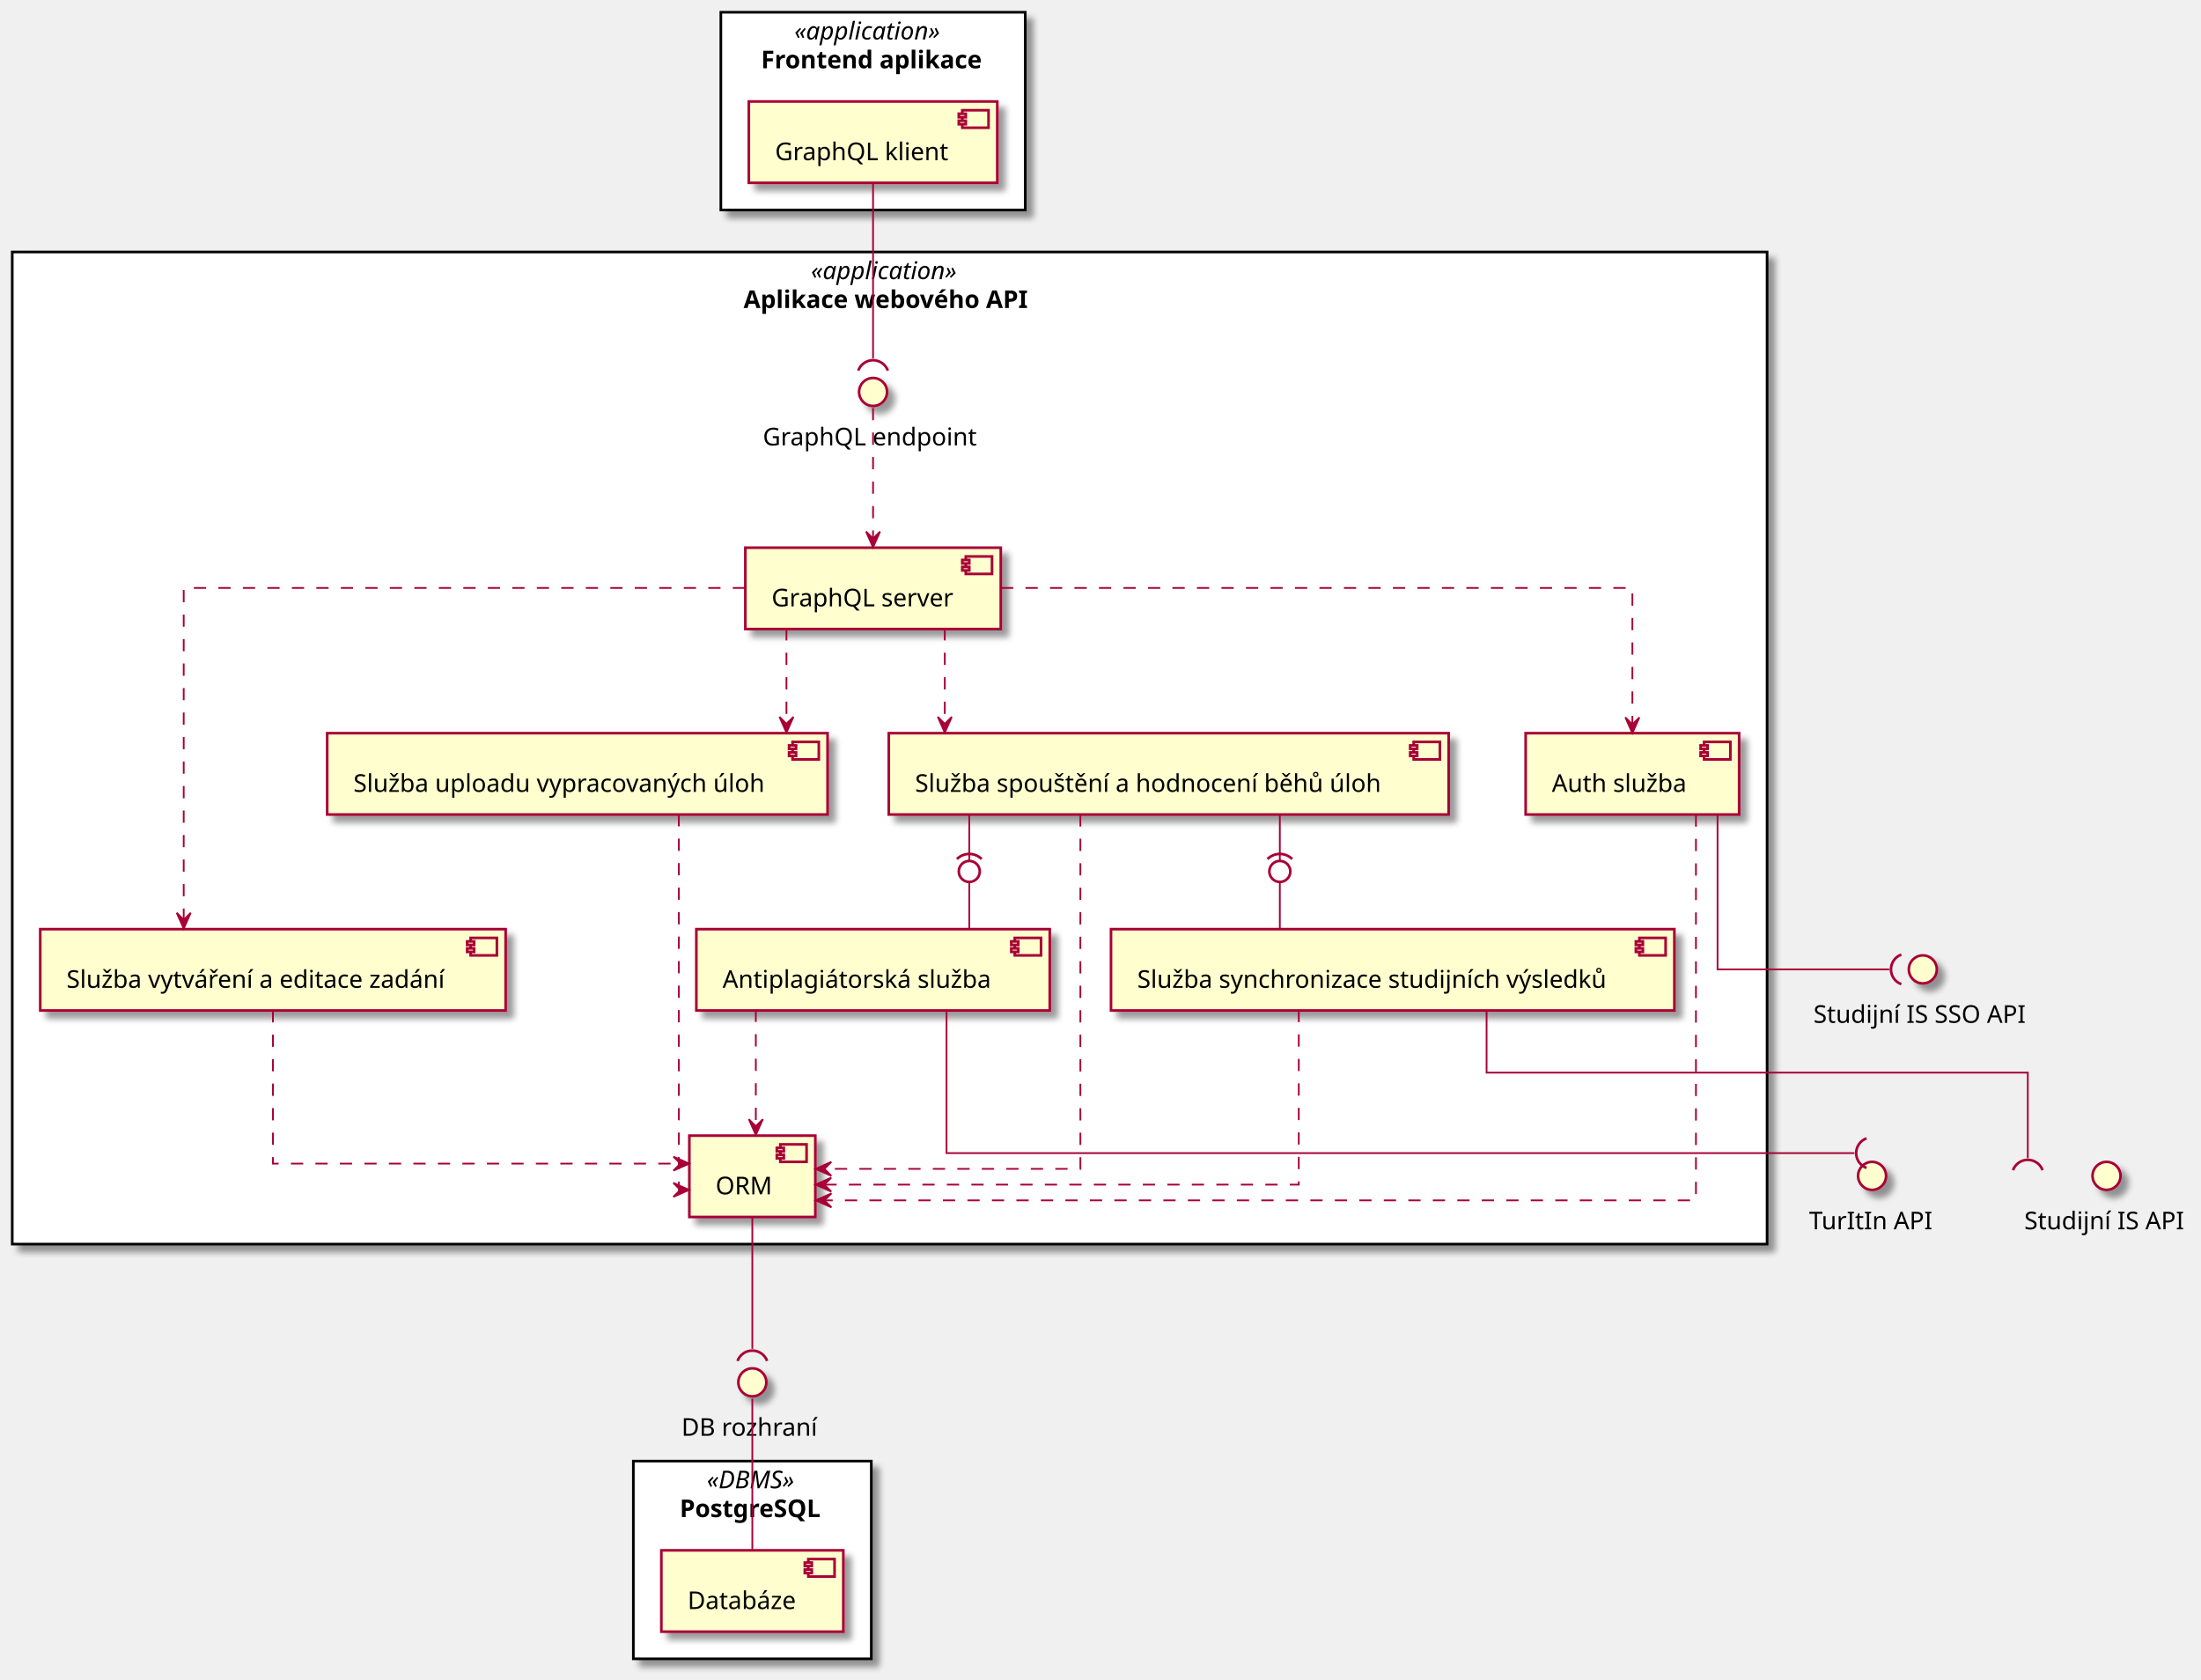
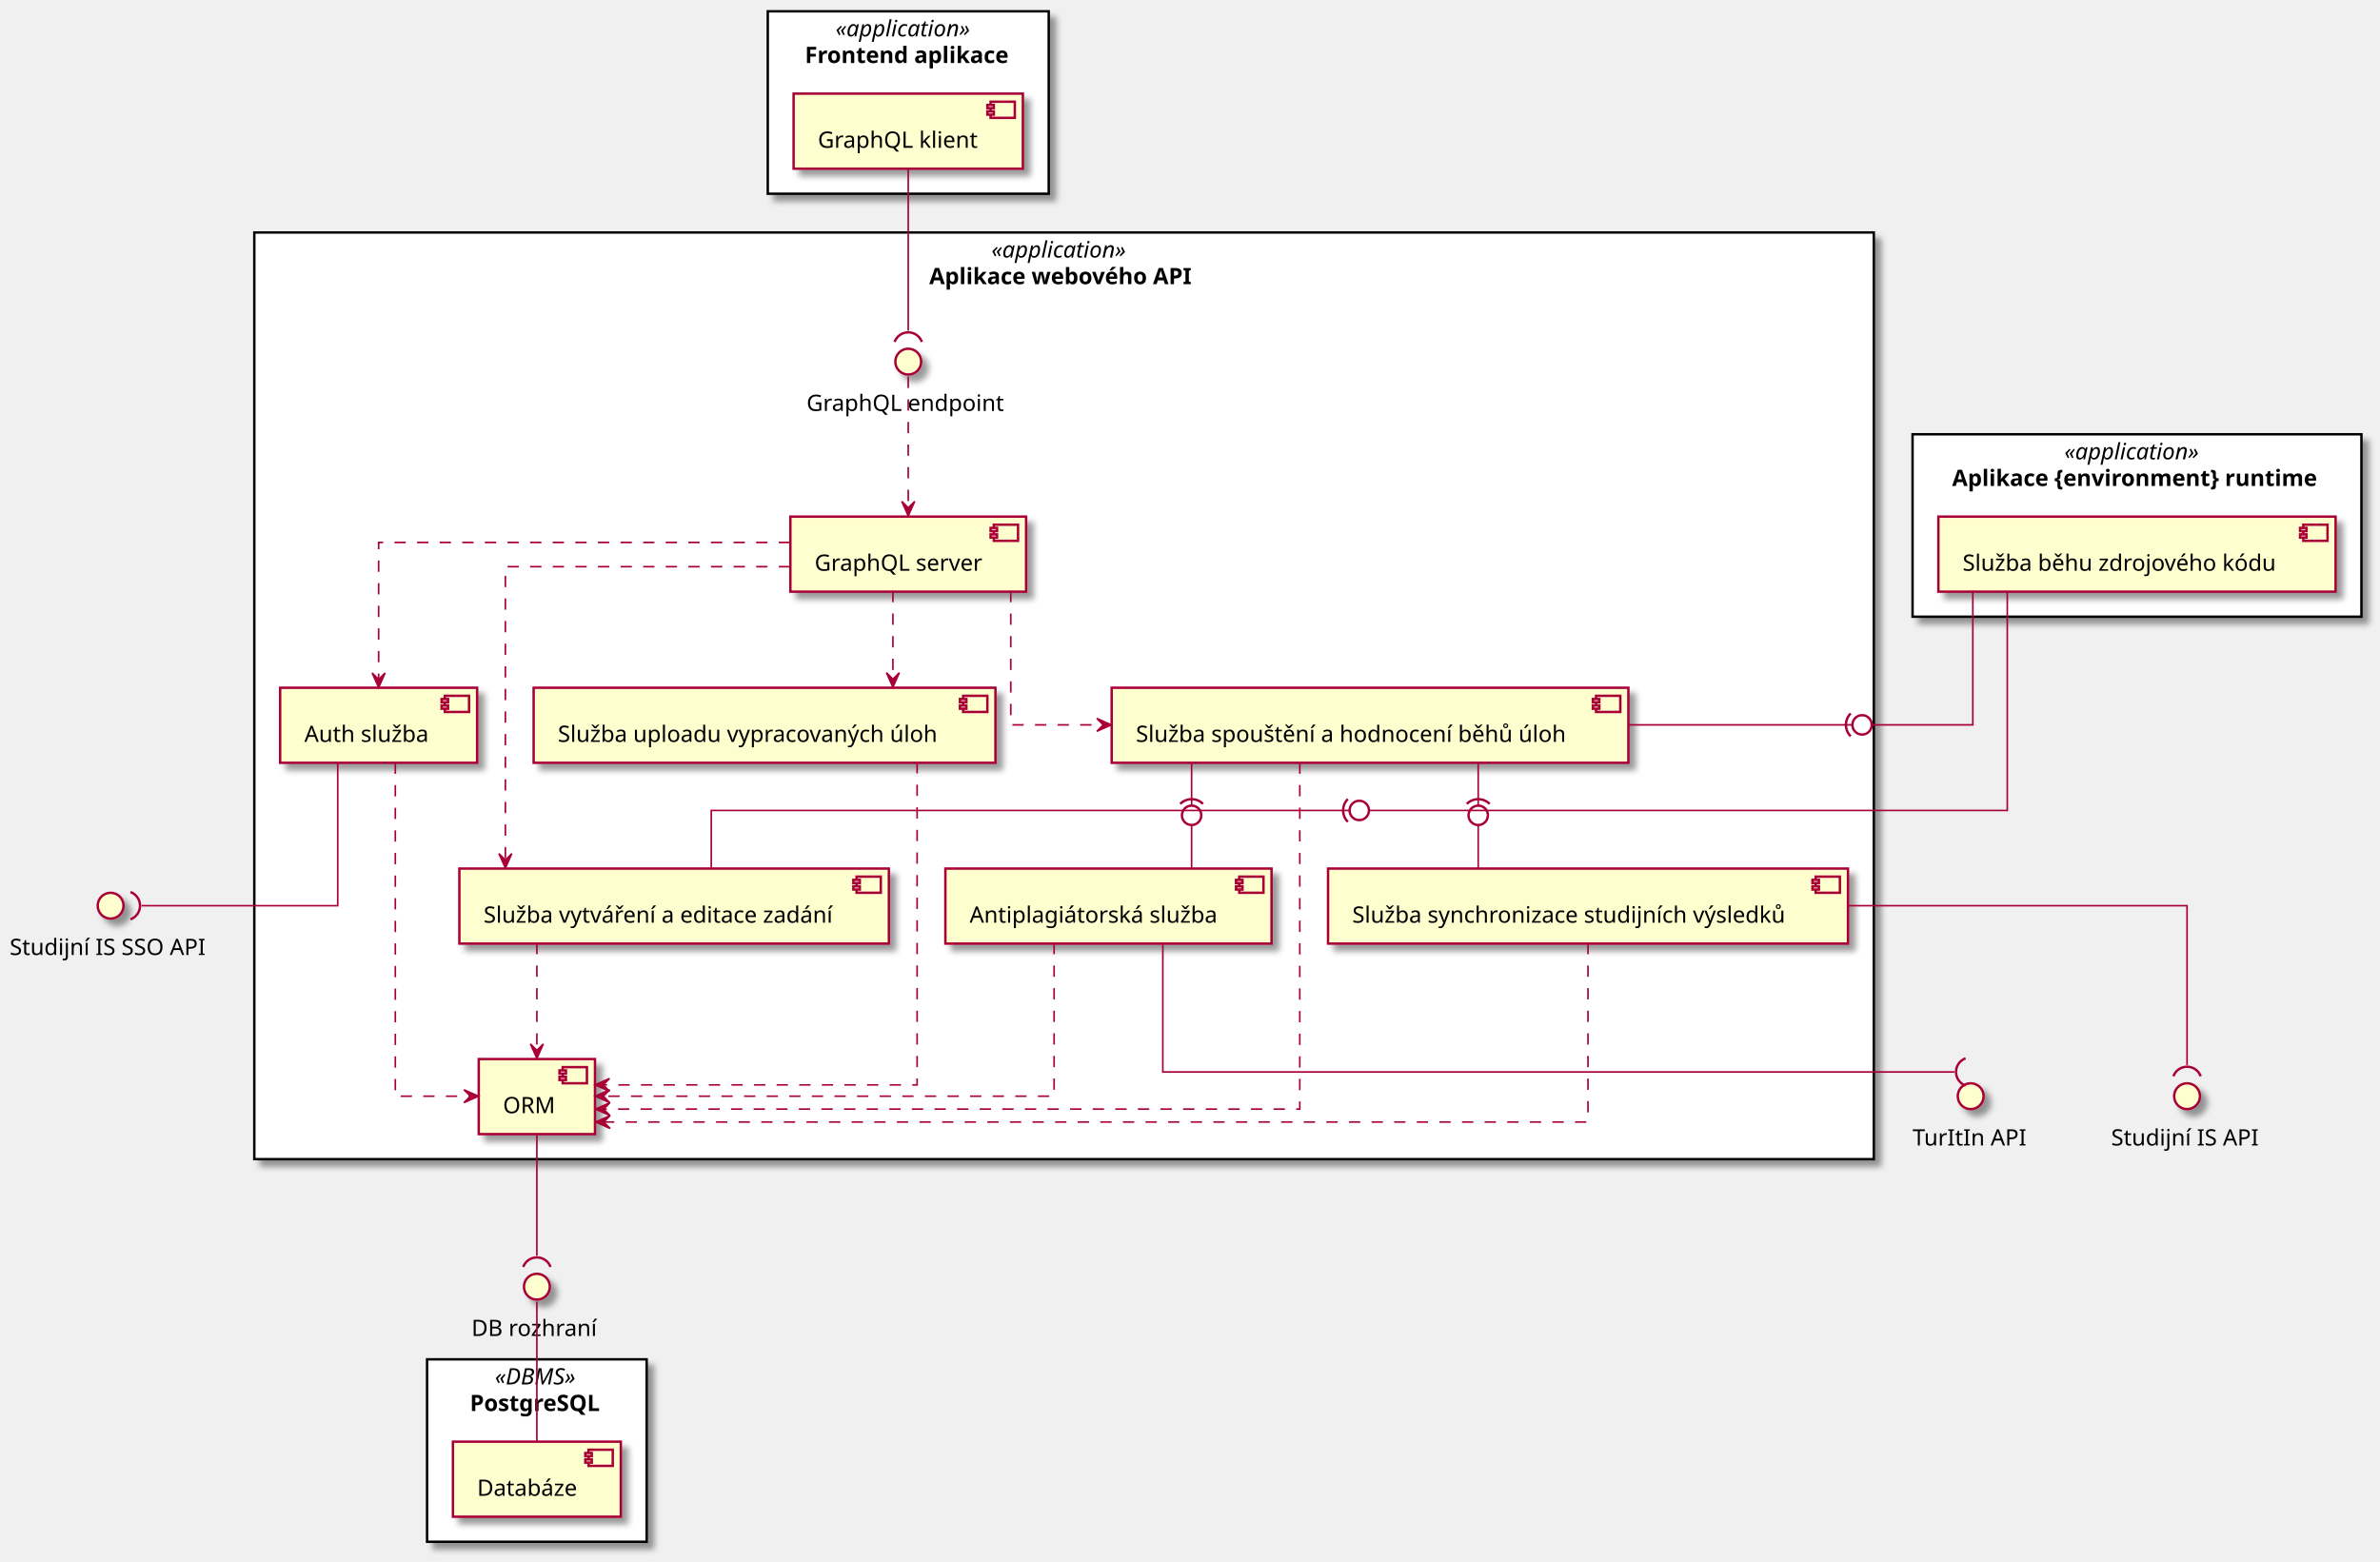
- <svg xmlns="http://www.w3.org/2000/svg" contentScriptType="application/ecmascript" contentStyleType="text/css" height="960px" preserveAspectRatio="none" style="width:1258px;height:960px;background:#FFFFFF;" version="1.1" viewBox="0 0 1258 960" width="1258px" zoomAndPan="magnify">
+ <svg xmlns="http://www.w3.org/2000/svg" contentScriptType="application/ecmascript" contentStyleType="text/css" height="967px" preserveAspectRatio="none" style="width:1474px;height:967px;background:#FFFFFF;" version="1.1" viewBox="0 0 1474 967" width="1474px" zoomAndPan="magnify">
  <defs>
-     <filter height="300%" id="faftsaqeftx69" width="300%" x="-1" y="-1">
+     <filter height="300%" id="f1bu9b9fvxr0c8" width="300%" x="-1" y="-1">
      <feGaussianBlur result="blurOut" stdDeviation="2.0" />
      <feColorMatrix in="blurOut" result="blurOut2" type="matrix" values="0 0 0 0 0 0 0 0 0 0 0 0 0 0 0 0 0 0 .4 0" />
      <feOffset dx="4.0" dy="4.0" in="blurOut2" result="blurOut3" />
      <feBlend in="SourceGraphic" in2="blurOut3" mode="normal" />
    </filter>
  </defs>
  <g>
-     <rect fill="#FFFFFF" filter="url(#faftsaqeftx69)" height="113" style="stroke:#000000;stroke-width:1.5;" width="174" x="412" y="7" />
-     <text fill="#000000" font-family="sans-serif" font-size="14" font-style="italic" lengthAdjust="spacing" textLength="90" x="454" y="22.535">«application»</text>
-     <text fill="#000000" font-family="sans-serif" font-size="14" font-weight="bold" lengthAdjust="spacing" textLength="128" x="435" y="39.023">Frontend aplikace</text>
-     <rect fill="#FFFFFF" filter="url(#faftsaqeftx69)" height="567" style="stroke:#000000;stroke-width:1.5;" width="1003" x="7" y="144" />
-     <text fill="#000000" font-family="sans-serif" font-size="14" font-style="italic" lengthAdjust="spacing" textLength="90" x="463.5" y="159.535">«application»</text>
-     <text fill="#000000" font-family="sans-serif" font-size="14" font-weight="bold" lengthAdjust="spacing" textLength="167" x="425" y="176.023">Aplikace webového API</text>
-     <rect fill="#FFFFFF" filter="url(#faftsaqeftx69)" height="113" style="stroke:#000000;stroke-width:1.5;" width="136" x="362" y="835" />
-     <text fill="#000000" font-family="sans-serif" font-size="14" font-style="italic" lengthAdjust="spacing" textLength="52" x="404" y="850.535">«DBMS»</text>
-     <text fill="#000000" font-family="sans-serif" font-size="14" font-weight="bold" lengthAdjust="spacing" textLength="83" x="388.5" y="867.023">PostgreSQL</text>
-     <rect fill="#FEFECE" filter="url(#faftsaqeftx69)" height="46.488" style="stroke:#A80036;stroke-width:1.5;" width="142" x="428" y="58" />
-     <rect fill="#FEFECE" height="10" style="stroke:#A80036;stroke-width:1.5;" width="15" x="550" y="63" />
-     <rect fill="#FEFECE" height="2" style="stroke:#A80036;stroke-width:1.5;" width="4" x="548" y="65" />
-     <rect fill="#FEFECE" height="2" style="stroke:#A80036;stroke-width:1.5;" width="4" x="548" y="69" />
-     <text fill="#000000" font-family="sans-serif" font-size="14" lengthAdjust="spacing" textLength="102" x="443" y="91.535">GraphQL klient</text>
-     <rect fill="#FEFECE" filter="url(#faftsaqeftx69)" height="46.488" style="stroke:#A80036;stroke-width:1.5;" width="146" x="426" y="313" />
-     <rect fill="#FEFECE" height="10" style="stroke:#A80036;stroke-width:1.5;" width="15" x="552" y="318" />
-     <rect fill="#FEFECE" height="2" style="stroke:#A80036;stroke-width:1.5;" width="4" x="550" y="320" />
-     <rect fill="#FEFECE" height="2" style="stroke:#A80036;stroke-width:1.5;" width="4" x="550" y="324" />
-     <text fill="#000000" font-family="sans-serif" font-size="14" lengthAdjust="spacing" textLength="106" x="441" y="346.535">GraphQL server</text>
-     <rect fill="#FEFECE" filter="url(#faftsaqeftx69)" height="46.488" style="stroke:#A80036;stroke-width:1.5;" width="202" x="398" y="531" />
-     <rect fill="#FEFECE" height="10" style="stroke:#A80036;stroke-width:1.5;" width="15" x="580" y="536" />
-     <rect fill="#FEFECE" height="2" style="stroke:#A80036;stroke-width:1.5;" width="4" x="578" y="538" />
-     <rect fill="#FEFECE" height="2" style="stroke:#A80036;stroke-width:1.5;" width="4" x="578" y="542" />
-     <text fill="#000000" font-family="sans-serif" font-size="14" lengthAdjust="spacing" textLength="162" x="413" y="564.535">Antiplagiátorská služba</text>
-     <rect fill="#FEFECE" filter="url(#faftsaqeftx69)" height="46.488" style="stroke:#A80036;stroke-width:1.5;" width="122" x="872" y="419" />
-     <rect fill="#FEFECE" height="10" style="stroke:#A80036;stroke-width:1.5;" width="15" x="974" y="424" />
-     <rect fill="#FEFECE" height="2" style="stroke:#A80036;stroke-width:1.5;" width="4" x="972" y="426" />
-     <rect fill="#FEFECE" height="2" style="stroke:#A80036;stroke-width:1.5;" width="4" x="972" y="430" />
-     <text fill="#000000" font-family="sans-serif" font-size="14" lengthAdjust="spacing" textLength="82" x="887" y="452.535">Auth služba</text>
-     <rect fill="#FEFECE" filter="url(#faftsaqeftx69)" height="46.488" style="stroke:#A80036;stroke-width:1.5;" width="322" x="635" y="531" />
-     <rect fill="#FEFECE" height="10" style="stroke:#A80036;stroke-width:1.5;" width="15" x="937" y="536" />
-     <rect fill="#FEFECE" height="2" style="stroke:#A80036;stroke-width:1.5;" width="4" x="935" y="538" />
-     <rect fill="#FEFECE" height="2" style="stroke:#A80036;stroke-width:1.5;" width="4" x="935" y="542" />
-     <text fill="#000000" font-family="sans-serif" font-size="14" lengthAdjust="spacing" textLength="282" x="650" y="564.535">Služba synchronizace studijních výsledků</text>
-     <rect fill="#FEFECE" filter="url(#faftsaqeftx69)" height="46.488" style="stroke:#A80036;stroke-width:1.5;" width="320" x="508" y="419" />
-     <rect fill="#FEFECE" height="10" style="stroke:#A80036;stroke-width:1.5;" width="15" x="808" y="424" />
-     <rect fill="#FEFECE" height="2" style="stroke:#A80036;stroke-width:1.5;" width="4" x="806" y="426" />
-     <rect fill="#FEFECE" height="2" style="stroke:#A80036;stroke-width:1.5;" width="4" x="806" y="430" />
-     <text fill="#000000" font-family="sans-serif" font-size="14" lengthAdjust="spacing" textLength="280" x="523" y="452.535">Služba spouštění a hodnocení běhů úloh</text>
-     <rect fill="#FEFECE" filter="url(#faftsaqeftx69)" height="46.488" style="stroke:#A80036;stroke-width:1.5;" width="266" x="23" y="531" />
-     <rect fill="#FEFECE" height="10" style="stroke:#A80036;stroke-width:1.5;" width="15" x="269" y="536" />
-     <rect fill="#FEFECE" height="2" style="stroke:#A80036;stroke-width:1.5;" width="4" x="267" y="538" />
-     <rect fill="#FEFECE" height="2" style="stroke:#A80036;stroke-width:1.5;" width="4" x="267" y="542" />
-     <text fill="#000000" font-family="sans-serif" font-size="14" lengthAdjust="spacing" textLength="226" x="38" y="564.535">Služba vytváření a editace zadání</text>
-     <rect fill="#FEFECE" filter="url(#faftsaqeftx69)" height="46.488" style="stroke:#A80036;stroke-width:1.5;" width="286" x="187" y="419" />
-     <rect fill="#FEFECE" height="10" style="stroke:#A80036;stroke-width:1.5;" width="15" x="453" y="424" />
-     <rect fill="#FEFECE" height="2" style="stroke:#A80036;stroke-width:1.5;" width="4" x="451" y="426" />
-     <rect fill="#FEFECE" height="2" style="stroke:#A80036;stroke-width:1.5;" width="4" x="451" y="430" />
-     <text fill="#000000" font-family="sans-serif" font-size="14" lengthAdjust="spacing" textLength="246" x="202" y="452.535">Služba uploadu vypracovaných úloh</text>
-     <rect fill="#FEFECE" filter="url(#faftsaqeftx69)" height="46.488" style="stroke:#A80036;stroke-width:1.5;" width="72" x="394" y="649" />
-     <rect fill="#FEFECE" height="10" style="stroke:#A80036;stroke-width:1.5;" width="15" x="446" y="654" />
-     <rect fill="#FEFECE" height="2" style="stroke:#A80036;stroke-width:1.5;" width="4" x="444" y="656" />
-     <rect fill="#FEFECE" height="2" style="stroke:#A80036;stroke-width:1.5;" width="4" x="444" y="660" />
-     <text fill="#000000" font-family="sans-serif" font-size="14" lengthAdjust="spacing" textLength="32" x="409" y="682.535">ORM</text>
-     <ellipse cx="499" cy="224" fill="#FEFECE" filter="url(#faftsaqeftx69)" rx="8" ry="8" style="stroke:#A80036;stroke-width:1.5;" />
-     <text fill="#000000" font-family="sans-serif" font-size="14" lengthAdjust="spacing" textLength="126" x="436" y="254.535">GraphQL endpoint</text>
-     <rect fill="#FEFECE" filter="url(#faftsaqeftx69)" height="46.488" style="stroke:#A80036;stroke-width:1.5;" width="104" x="378" y="886" />
-     <rect fill="#FEFECE" height="10" style="stroke:#A80036;stroke-width:1.5;" width="15" x="462" y="891" />
-     <rect fill="#FEFECE" height="2" style="stroke:#A80036;stroke-width:1.5;" width="4" x="460" y="893" />
-     <rect fill="#FEFECE" height="2" style="stroke:#A80036;stroke-width:1.5;" width="4" x="460" y="897" />
-     <text fill="#000000" font-family="sans-serif" font-size="14" lengthAdjust="spacing" textLength="64" x="393" y="919.535">Databáze</text>
-     <ellipse cx="1070" cy="672" fill="#FEFECE" filter="url(#faftsaqeftx69)" rx="8" ry="8" style="stroke:#A80036;stroke-width:1.5;" />
-     <text fill="#000000" font-family="sans-serif" font-size="14" lengthAdjust="spacing" textLength="72" x="1034" y="702.535">TurItIn API</text>
-     <ellipse cx="1099" cy="554" fill="#FEFECE" filter="url(#faftsaqeftx69)" rx="8" ry="8" style="stroke:#A80036;stroke-width:1.5;" />
-     <text fill="#000000" font-family="sans-serif" font-size="14" lengthAdjust="spacing" textLength="125" x="1036.5" y="584.535">Studijní IS SSO API</text>
-     <ellipse cx="1204" cy="672" fill="#FEFECE" filter="url(#faftsaqeftx69)" rx="8" ry="8" style="stroke:#A80036;stroke-width:1.5;" />
-     <text fill="#000000" font-family="sans-serif" font-size="14" lengthAdjust="spacing" textLength="94" x="1157" y="702.535">Studijní IS API</text>
-     <ellipse cx="430" cy="790" fill="#FEFECE" filter="url(#faftsaqeftx69)" rx="8" ry="8" style="stroke:#A80036;stroke-width:1.5;" />
-     <text fill="#000000" font-family="sans-serif" font-size="14" lengthAdjust="spacing" textLength="81" x="389.5" y="820.535">DB rozhraní</text>
-     <path d="M499,104.29 C499,104.29 499,204.86 499,204.86 " fill="none" id="graphqlClient-to-graphqlInterface" style="stroke:#A80036;stroke-width:1.0;" />
-     <path d="M507.457,211.782 A9,9 0 0 0 490.543 211.782" style="stroke:#A80036;stroke-width:1.5;fill:none;" />
-     <path d="M499,233.17 C499,233.17 499,307.79 499,307.79 " fill="none" id="graphqlInterface-to-graphqlServer" style="stroke:#A80036;stroke-width:1.0;stroke-dasharray:7.0,7.0;" />
-     <polygon fill="#A80036" points="499,312.79,503,303.79,499,307.79,495,303.79,499,312.79" style="stroke:#A80036;stroke-width:1.0;" />
-     <path d="M425.81,336 C311.87,336 105,336 105,336 C105,336 105,525.67 105,525.67 " fill="none" id="graphqlServer-to-assessmentCreationService" style="stroke:#A80036;stroke-width:1.0;stroke-dasharray:7.0,7.0;" />
-     <polygon fill="#A80036" points="105,530.67,109,521.67,105,525.67,101,521.67,105,530.67" style="stroke:#A80036;stroke-width:1.0;" />
-     <path d="M540,359 C540,359 540,413.68 540,413.68 " fill="none" id="graphqlServer-to-assesmentRuntimeAndEvaluationService" style="stroke:#A80036;stroke-width:1.0;stroke-dasharray:7.0,7.0;" />
-     <polygon fill="#A80036" points="540,418.68,544,409.68,540,413.68,536,409.68,540,418.68" style="stroke:#A80036;stroke-width:1.0;" />
-     <path d="M572.13,336 C695.82,336 933,336 933,336 C933,336 933,414 933,414 " fill="none" id="graphqlServer-to-authService" style="stroke:#A80036;stroke-width:1.0;stroke-dasharray:7.0,7.0;" />
-     <polygon fill="#A80036" points="933,419,937,410,933,414,929,410,933,419" style="stroke:#A80036;stroke-width:1.0;" />
-     <path d="M449.5,359 C449.5,359 449.5,413.68 449.5,413.68 " fill="none" id="graphqlServer-to-uploadService" style="stroke:#A80036;stroke-width:1.0;stroke-dasharray:7.0,7.0;" />
-     <polygon fill="#A80036" points="449.5,418.68,453.5,409.68,449.5,413.68,445.5,409.68,449.5,418.68" style="stroke:#A80036;stroke-width:1.0;" />
-     <path d="M731.5,465.21 C731.5,484.43 731.5,511.61 731.5,530.82 " fill="none" id="assesmentRuntimeAndEvaluationService-gradingSyncService" style="stroke:#A80036;stroke-width:1.0;" />
-     <path d="M738.571,490.948 A10,10 0 0 0 724.429 490.948" style="stroke:#A80036;stroke-width:1.5;fill:none;" />
-     <ellipse cx="731.5" cy="498.019" fill="#FFFFFF" rx="6" ry="6" style="stroke:#A80036;stroke-width:1.5;" />
-     <path d="M554,465.21 C554,484.43 554,511.61 554,530.82 " fill="none" id="assesmentRuntimeAndEvaluationService-antiplagiarismService" style="stroke:#A80036;stroke-width:1.0;" />
-     <path d="M561.071,490.948 A10,10 0 0 0 546.929 490.948" style="stroke:#A80036;stroke-width:1.5;fill:none;" />
-     <ellipse cx="554" cy="498.019" fill="#FFFFFF" rx="6" ry="6" style="stroke:#A80036;stroke-width:1.5;" />
-     <path d="M541,577.04 C541,607.95 541,659 541,659 C541,659 1059.9,659 1059.9,659 " fill="none" id="antiplagiarismService-to-turnitinAPI" style="stroke:#A80036;stroke-width:1.0;" />
-     <path d="M1066.822,650.543 A9,9 0 0 0 1066.822 667.457" style="stroke:#A80036;stroke-width:1.5;fill:none;" />
-     <path d="M981.67,465.21 C981.67,498.01 981.67,554 981.67,554 C981.67,554 1079.79,554 1079.79,554 " fill="none" id="authService-to-studyISSSO" style="stroke:#A80036;stroke-width:1.0;" />
-     <path d="M1086.712,545.543 A9,9 0 0 0 1086.712 562.457" style="stroke:#A80036;stroke-width:1.5;fill:none;" />
-     <path d="M849.67,577.32 C849.67,593.81 849.67,613 849.67,613 C849.67,613 1159,613 1159,613 C1159,613 1159,661.83 1159,661.83 " fill="none" id="gradingSyncService-to-studyISAPI" style="stroke:#A80036;stroke-width:1.0;" />
-     <path d="M1167.457,668.752 A9,9 0 0 0 1150.543 668.752" style="stroke:#A80036;stroke-width:1.5;fill:none;" />
-     <path d="M156,577.27 C156,609.82 156,665 156,665 C156,665 388.9,665 388.9,665 " fill="none" id="assessmentCreationService-to-ORM" style="stroke:#A80036;stroke-width:1.0;stroke-dasharray:7.0,7.0;" />
-     <polygon fill="#A80036" points="393.9,665,384.9,661,388.9,665,384.9,669,393.9,665" style="stroke:#A80036;stroke-width:1.0;" />
-     <path d="M617.5,465.33 C617.5,523.08 617.5,668 617.5,668 C617.5,668 471.15,668 471.15,668 " fill="none" id="assesmentRuntimeAndEvaluationService-to-ORM" style="stroke:#A80036;stroke-width:1.0;stroke-dasharray:7.0,7.0;" />
-     <polygon fill="#A80036" points="466.15,668,475.15,672,471.15,668,475.15,664,466.15,668" style="stroke:#A80036;stroke-width:1.0;" />
-     <path d="M388,465.25 C388,525.14 388,680 388,680 C388,680 388.84,680 388.84,680 " fill="none" id="uploadService-to-ORM" style="stroke:#A80036;stroke-width:1.0;stroke-dasharray:7.0,7.0;" />
-     <polygon fill="#A80036" points="393.84,680,384.84,676,388.84,680,384.84,684,393.84,680" style="stroke:#A80036;stroke-width:1.0;" />
-     <path d="M742.33,577.14 C742.33,612.77 742.33,677 742.33,677 C742.33,677 471.13,677 471.13,677 " fill="none" id="gradingSyncService-to-ORM" style="stroke:#A80036;stroke-width:1.0;stroke-dasharray:7.0,7.0;" />
-     <polygon fill="#A80036" points="466.13,677,475.13,681,471.13,677,475.13,673,466.13,677" style="stroke:#A80036;stroke-width:1.0;" />
-     <path d="M432,577.03 C432,577.03 432,643.62 432,643.62 " fill="none" id="antiplagiarismService-to-ORM" style="stroke:#A80036;stroke-width:1.0;stroke-dasharray:7.0,7.0;" />
-     <polygon fill="#A80036" points="432,648.62,436,639.62,432,643.62,428,639.62,432,648.62" style="stroke:#A80036;stroke-width:1.0;" />
-     <path d="M969.33,465.4 C969.33,526.47 969.33,686 969.33,686 C969.33,686 471.22,686 471.22,686 " fill="none" id="authService-to-ORM" style="stroke:#A80036;stroke-width:1.0;stroke-dasharray:7.0,7.0;" />
-     <polygon fill="#A80036" points="466.22,686,475.22,690,471.22,686,475.22,682,466.22,686" style="stroke:#A80036;stroke-width:1.0;" />
-     <path d="M430,695.03 C430,695.03 430,770.85 430,770.85 " fill="none" id="ORM-to-dbInterface" style="stroke:#A80036;stroke-width:1.0;" />
-     <path d="M438.457,777.772 A9,9 0 0 0 421.543 777.772" style="stroke:#A80036;stroke-width:1.5;fill:none;" />
-     <path d="M430,799.34 C430,817.75 430,859.22 430,885.56 " fill="none" id="dbInterface-DB" style="stroke:#A80036;stroke-width:1.0;" />
+     <rect fill="#FFFFFF" filter="url(#f1bu9b9fvxr0c8)" height="113" style="stroke:#000000;stroke-width:1.5;" width="174" x="475.5" y="7" />
+     <text fill="#000000" font-family="sans-serif" font-size="14" font-style="italic" lengthAdjust="spacing" textLength="90" x="517.5" y="22.535">«application»</text>
+     <text fill="#000000" font-family="sans-serif" font-size="14" font-weight="bold" lengthAdjust="spacing" textLength="128" x="498.5" y="39.023">Frontend aplikace</text>
+     <rect fill="#FFFFFF" filter="url(#f1bu9b9fvxr0c8)" height="574" style="stroke:#000000;stroke-width:1.5;" width="1003" x="157.5" y="144" />
+     <text fill="#000000" font-family="sans-serif" font-size="14" font-style="italic" lengthAdjust="spacing" textLength="90" x="614" y="159.535">«application»</text>
+     <text fill="#000000" font-family="sans-serif" font-size="14" font-weight="bold" lengthAdjust="spacing" textLength="167" x="575.5" y="176.023">Aplikace webového API</text>
+     <rect fill="#FFFFFF" filter="url(#f1bu9b9fvxr0c8)" height="113" style="stroke:#000000;stroke-width:1.5;" width="278" x="1184.5" y="269" />
+     <text fill="#000000" font-family="sans-serif" font-size="14" font-style="italic" lengthAdjust="spacing" textLength="90" x="1278.5" y="284.535">«application»</text>
+     <text fill="#000000" font-family="sans-serif" font-size="14" font-weight="bold" lengthAdjust="spacing" textLength="229" x="1209" y="301.023">Aplikace {environment} runtime</text>
+     <rect fill="#FFFFFF" filter="url(#f1bu9b9fvxr0c8)" height="113" style="stroke:#000000;stroke-width:1.5;" width="136" x="264.5" y="842" />
+     <text fill="#000000" font-family="sans-serif" font-size="14" font-style="italic" lengthAdjust="spacing" textLength="52" x="306.5" y="857.535">«DBMS»</text>
+     <text fill="#000000" font-family="sans-serif" font-size="14" font-weight="bold" lengthAdjust="spacing" textLength="83" x="291" y="874.023">PostgreSQL</text>
+     <rect fill="#FEFECE" filter="url(#f1bu9b9fvxr0c8)" height="46.488" style="stroke:#A80036;stroke-width:1.5;" width="142" x="491.5" y="58" />
+     <rect fill="#FEFECE" height="10" style="stroke:#A80036;stroke-width:1.5;" width="15" x="613.5" y="63" />
+     <rect fill="#FEFECE" height="2" style="stroke:#A80036;stroke-width:1.5;" width="4" x="611.5" y="65" />
+     <rect fill="#FEFECE" height="2" style="stroke:#A80036;stroke-width:1.5;" width="4" x="611.5" y="69" />
+     <text fill="#000000" font-family="sans-serif" font-size="14" lengthAdjust="spacing" textLength="102" x="506.5" y="91.535">GraphQL klient</text>
+     <rect fill="#FEFECE" filter="url(#f1bu9b9fvxr0c8)" height="46.488" style="stroke:#A80036;stroke-width:1.5;" width="146" x="489.5" y="320" />
+     <rect fill="#FEFECE" height="10" style="stroke:#A80036;stroke-width:1.5;" width="15" x="615.5" y="325" />
+     <rect fill="#FEFECE" height="2" style="stroke:#A80036;stroke-width:1.5;" width="4" x="613.5" y="327" />
+     <rect fill="#FEFECE" height="2" style="stroke:#A80036;stroke-width:1.5;" width="4" x="613.5" y="331" />
+     <text fill="#000000" font-family="sans-serif" font-size="14" lengthAdjust="spacing" textLength="106" x="504.5" y="353.535">GraphQL server</text>
+     <rect fill="#FEFECE" filter="url(#f1bu9b9fvxr0c8)" height="46.488" style="stroke:#A80036;stroke-width:1.5;" width="202" x="585.5" y="538" />
+     <rect fill="#FEFECE" height="10" style="stroke:#A80036;stroke-width:1.5;" width="15" x="767.5" y="543" />
+     <rect fill="#FEFECE" height="2" style="stroke:#A80036;stroke-width:1.5;" width="4" x="765.5" y="545" />
+     <rect fill="#FEFECE" height="2" style="stroke:#A80036;stroke-width:1.5;" width="4" x="765.5" y="549" />
+     <text fill="#000000" font-family="sans-serif" font-size="14" lengthAdjust="spacing" textLength="162" x="600.5" y="571.535">Antiplagiátorská služba</text>
+     <rect fill="#FEFECE" filter="url(#f1bu9b9fvxr0c8)" height="46.488" style="stroke:#A80036;stroke-width:1.5;" width="122" x="173.5" y="426" />
+     <rect fill="#FEFECE" height="10" style="stroke:#A80036;stroke-width:1.5;" width="15" x="275.5" y="431" />
+     <rect fill="#FEFECE" height="2" style="stroke:#A80036;stroke-width:1.5;" width="4" x="273.5" y="433" />
+     <rect fill="#FEFECE" height="2" style="stroke:#A80036;stroke-width:1.5;" width="4" x="273.5" y="437" />
+     <text fill="#000000" font-family="sans-serif" font-size="14" lengthAdjust="spacing" textLength="82" x="188.5" y="459.535">Auth služba</text>
+     <rect fill="#FEFECE" filter="url(#f1bu9b9fvxr0c8)" height="46.488" style="stroke:#A80036;stroke-width:1.5;" width="322" x="822.5" y="538" />
+     <rect fill="#FEFECE" height="10" style="stroke:#A80036;stroke-width:1.5;" width="15" x="1124.5" y="543" />
+     <rect fill="#FEFECE" height="2" style="stroke:#A80036;stroke-width:1.5;" width="4" x="1122.5" y="545" />
+     <rect fill="#FEFECE" height="2" style="stroke:#A80036;stroke-width:1.5;" width="4" x="1122.5" y="549" />
+     <text fill="#000000" font-family="sans-serif" font-size="14" lengthAdjust="spacing" textLength="282" x="837.5" y="571.535">Služba synchronizace studijních výsledků</text>
+     <rect fill="#FEFECE" filter="url(#f1bu9b9fvxr0c8)" height="46.488" style="stroke:#A80036;stroke-width:1.5;" width="320" x="688.5" y="426" />
+     <rect fill="#FEFECE" height="10" style="stroke:#A80036;stroke-width:1.5;" width="15" x="988.5" y="431" />
+     <rect fill="#FEFECE" height="2" style="stroke:#A80036;stroke-width:1.5;" width="4" x="986.5" y="433" />
+     <rect fill="#FEFECE" height="2" style="stroke:#A80036;stroke-width:1.5;" width="4" x="986.5" y="437" />
+     <text fill="#000000" font-family="sans-serif" font-size="14" lengthAdjust="spacing" textLength="280" x="703.5" y="459.535">Služba spouštění a hodnocení běhů úloh</text>
+     <rect fill="#FEFECE" filter="url(#f1bu9b9fvxr0c8)" height="46.488" style="stroke:#A80036;stroke-width:1.5;" width="266" x="284.5" y="538" />
+     <rect fill="#FEFECE" height="10" style="stroke:#A80036;stroke-width:1.5;" width="15" x="530.5" y="543" />
+     <rect fill="#FEFECE" height="2" style="stroke:#A80036;stroke-width:1.5;" width="4" x="528.5" y="545" />
+     <rect fill="#FEFECE" height="2" style="stroke:#A80036;stroke-width:1.5;" width="4" x="528.5" y="549" />
+     <text fill="#000000" font-family="sans-serif" font-size="14" lengthAdjust="spacing" textLength="226" x="299.5" y="571.535">Služba vytváření a editace zadání</text>
+     <rect fill="#FEFECE" filter="url(#f1bu9b9fvxr0c8)" height="46.488" style="stroke:#A80036;stroke-width:1.5;" width="286" x="330.5" y="426" />
+     <rect fill="#FEFECE" height="10" style="stroke:#A80036;stroke-width:1.5;" width="15" x="596.5" y="431" />
+     <rect fill="#FEFECE" height="2" style="stroke:#A80036;stroke-width:1.5;" width="4" x="594.5" y="433" />
+     <rect fill="#FEFECE" height="2" style="stroke:#A80036;stroke-width:1.5;" width="4" x="594.5" y="437" />
+     <text fill="#000000" font-family="sans-serif" font-size="14" lengthAdjust="spacing" textLength="246" x="345.5" y="459.535">Služba uploadu vypracovaných úloh</text>
+     <rect fill="#FEFECE" filter="url(#f1bu9b9fvxr0c8)" height="46.488" style="stroke:#A80036;stroke-width:1.5;" width="72" x="296.5" y="656" />
+     <rect fill="#FEFECE" height="10" style="stroke:#A80036;stroke-width:1.5;" width="15" x="348.5" y="661" />
+     <rect fill="#FEFECE" height="2" style="stroke:#A80036;stroke-width:1.5;" width="4" x="346.5" y="663" />
+     <rect fill="#FEFECE" height="2" style="stroke:#A80036;stroke-width:1.5;" width="4" x="346.5" y="667" />
+     <text fill="#000000" font-family="sans-serif" font-size="14" lengthAdjust="spacing" textLength="32" x="311.5" y="689.535">ORM</text>
+     <ellipse cx="562.5" cy="224" fill="#FEFECE" filter="url(#f1bu9b9fvxr0c8)" rx="8" ry="8" style="stroke:#A80036;stroke-width:1.5;" />
+     <text fill="#000000" font-family="sans-serif" font-size="14" lengthAdjust="spacing" textLength="126" x="499.5" y="254.535">GraphQL endpoint</text>
+     <rect fill="#FEFECE" filter="url(#f1bu9b9fvxr0c8)" height="46.488" style="stroke:#A80036;stroke-width:1.5;" width="246" x="1200.5" y="320" />
+     <rect fill="#FEFECE" height="10" style="stroke:#A80036;stroke-width:1.5;" width="15" x="1426.5" y="325" />
+     <rect fill="#FEFECE" height="2" style="stroke:#A80036;stroke-width:1.5;" width="4" x="1424.5" y="327" />
+     <rect fill="#FEFECE" height="2" style="stroke:#A80036;stroke-width:1.5;" width="4" x="1424.5" y="331" />
+     <text fill="#000000" font-family="sans-serif" font-size="14" lengthAdjust="spacing" textLength="206" x="1215.5" y="353.535">Služba běhu zdrojového kódu</text>
+     <rect fill="#FEFECE" filter="url(#f1bu9b9fvxr0c8)" height="46.488" style="stroke:#A80036;stroke-width:1.5;" width="104" x="280.5" y="893" />
+     <rect fill="#FEFECE" height="10" style="stroke:#A80036;stroke-width:1.5;" width="15" x="364.5" y="898" />
+     <rect fill="#FEFECE" height="2" style="stroke:#A80036;stroke-width:1.5;" width="4" x="362.5" y="900" />
+     <rect fill="#FEFECE" height="2" style="stroke:#A80036;stroke-width:1.5;" width="4" x="362.5" y="904" />
+     <text fill="#000000" font-family="sans-serif" font-size="14" lengthAdjust="spacing" textLength="64" x="295.5" y="926.535">Databáze</text>
+     <ellipse cx="1220.5" cy="679" fill="#FEFECE" filter="url(#f1bu9b9fvxr0c8)" rx="8" ry="8" style="stroke:#A80036;stroke-width:1.5;" />
+     <text fill="#000000" font-family="sans-serif" font-size="14" lengthAdjust="spacing" textLength="72" x="1184.5" y="709.535">TurItIn API</text>
+     <ellipse cx="68.5" cy="561" fill="#FEFECE" filter="url(#f1bu9b9fvxr0c8)" rx="8" ry="8" style="stroke:#A80036;stroke-width:1.5;" />
+     <text fill="#000000" font-family="sans-serif" font-size="14" lengthAdjust="spacing" textLength="125" x="6" y="591.535">Studijní IS SSO API</text>
+     <ellipse cx="1354.5" cy="679" fill="#FEFECE" filter="url(#f1bu9b9fvxr0c8)" rx="8" ry="8" style="stroke:#A80036;stroke-width:1.5;" />
+     <text fill="#000000" font-family="sans-serif" font-size="14" lengthAdjust="spacing" textLength="94" x="1307.5" y="709.535">Studijní IS API</text>
+     <ellipse cx="332.5" cy="797" fill="#FEFECE" filter="url(#f1bu9b9fvxr0c8)" rx="8" ry="8" style="stroke:#A80036;stroke-width:1.5;" />
+     <text fill="#000000" font-family="sans-serif" font-size="14" lengthAdjust="spacing" textLength="81" x="292" y="827.535">DB rozhraní</text>
+     <path d="M562.5,104.29 C562.5,104.29 562.5,204.86 562.5,204.86 " fill="none" id="graphqlClient-to-graphqlInterface" style="stroke:#A80036;stroke-width:1.0;" />
+     <path d="M570.957,211.782 A9,9 0 0 0 554.043 211.782" style="stroke:#A80036;stroke-width:1.5;fill:none;" />
+     <path d="M562.5,233.34 C562.5,233.34 562.5,314.56 562.5,314.56 " fill="none" id="graphqlInterface-to-graphqlServer" style="stroke:#A80036;stroke-width:1.0;stroke-dasharray:7.0,7.0;" />
+     <polygon fill="#A80036" points="562.5,319.56,566.5,310.56,562.5,314.56,558.5,310.56,562.5,319.56" style="stroke:#A80036;stroke-width:1.0;" />
+     <path d="M489.33,351 C415.71,351 313,351 313,351 C313,351 313,532.72 313,532.72 " fill="none" id="graphqlServer-to-assessmentCreationService" style="stroke:#A80036;stroke-width:1.0;stroke-dasharray:7.0,7.0;" />
+     <polygon fill="#A80036" points="313,537.72,317,528.72,313,532.72,309,528.72,313,537.72" style="stroke:#A80036;stroke-width:1.0;" />
+     <path d="M626,366 C626,397.18 626,449 626,449 C626,449 683.27,449 683.27,449 " fill="none" id="graphqlServer-to-assesmentRuntimeAndEvaluationService" style="stroke:#A80036;stroke-width:1.0;stroke-dasharray:7.0,7.0;" />
+     <polygon fill="#A80036" points="688.27,449,679.27,445,683.27,449,679.27,453,688.27,449" style="stroke:#A80036;stroke-width:1.0;" />
+     <path d="M489.3,336 C392.63,336 234.5,336 234.5,336 C234.5,336 234.5,420.86 234.5,420.86 " fill="none" id="graphqlServer-to-authService" style="stroke:#A80036;stroke-width:1.0;stroke-dasharray:7.0,7.0;" />
+     <polygon fill="#A80036" points="234.5,425.86,238.5,416.86,234.5,420.86,230.5,416.86,234.5,425.86" style="stroke:#A80036;stroke-width:1.0;" />
+     <path d="M553,366 C553,366 553,420.68 553,420.68 " fill="none" id="graphqlServer-to-uploadService" style="stroke:#A80036;stroke-width:1.0;stroke-dasharray:7.0,7.0;" />
+     <polygon fill="#A80036" points="553,425.68,557,416.68,553,420.68,549,416.68,553,425.68" style="stroke:#A80036;stroke-width:1.0;" />
+     <path d="M915.5,472.21 C915.5,491.43 915.5,518.61 915.5,537.82 " fill="none" id="assesmentRuntimeAndEvaluationService-gradingSyncService" style="stroke:#A80036;stroke-width:1.0;" />
+     <path d="M922.571,497.948 A10,10 0 0 0 908.429 497.948" style="stroke:#A80036;stroke-width:1.5;fill:none;" />
+     <ellipse cx="915.5" cy="505.019" fill="#FFFFFF" rx="6" ry="6" style="stroke:#A80036;stroke-width:1.5;" />
+     <path d="M738,472.21 C738,491.43 738,518.61 738,537.82 " fill="none" id="assesmentRuntimeAndEvaluationService-antiplagiarismService" style="stroke:#A80036;stroke-width:1.0;" />
+     <path d="M745.071,497.948 A10,10 0 0 0 730.929 497.948" style="stroke:#A80036;stroke-width:1.5;fill:none;" />
+     <ellipse cx="738" cy="505.019" fill="#FFFFFF" rx="6" ry="6" style="stroke:#A80036;stroke-width:1.5;" />
+     <path d="M1221.83,366 C1221.83,397.18 1221.83,449 1221.83,449 C1221.83,449 1109.98,449 1008.72,449 " fill="none" id="runtimeService-assesmentRuntimeAndEvaluationService" style="stroke:#A80036;stroke-width:1.0;" />
+     <path d="M1146.176,441.929 A10,10 0 0 0 1146.176 456.071" style="stroke:#A80036;stroke-width:1.5;fill:none;" />
+     <ellipse cx="1153.247" cy="449" fill="#FFFFFF" rx="6" ry="6" style="stroke:#A80036;stroke-width:1.5;" />
+     <path d="M1243.17,366.12 C1243.17,410.22 1243.17,502 1243.17,502 C1243.17,502 440.5,502 440.5,502 C440.5,502 440.5,521.19 440.5,537.68 " fill="none" id="runtimeService-assessmentCreationService" style="stroke:#A80036;stroke-width:1.0;" />
+     <path d="M834.764,494.929 A10,10 0 0 0 834.764 509.071" style="stroke:#A80036;stroke-width:1.5;fill:none;" />
+     <ellipse cx="841.835" cy="502" fill="#FFFFFF" rx="6" ry="6" style="stroke:#A80036;stroke-width:1.5;" />
+     <path d="M720.17,584.12 C720.17,614.48 720.17,664 720.17,664 C720.17,664 1210.41,664 1210.41,664 " fill="none" id="antiplagiarismService-to-turnitinAPI" style="stroke:#A80036;stroke-width:1.0;" />
+     <path d="M1217.332,655.543 A9,9 0 0 0 1217.332 672.457" style="stroke:#A80036;stroke-width:1.5;fill:none;" />
+     <path d="M209.17,472.21 C209.17,505.01 209.17,561 209.17,561 C209.17,561 87.73,561 87.73,561 " fill="none" id="authService-to-studyISSSO" style="stroke:#A80036;stroke-width:1.0;" />
+     <path d="M80.808,569.457 A9,9 0 0 0 80.808 552.543" style="stroke:#A80036;stroke-width:1.5;fill:none;" />
+     <path d="M1144.61,561 C1244.73,561 1354.5,561 1354.5,561 C1354.5,561 1354.5,659.74 1354.5,659.74 " fill="none" id="gradingSyncService-to-studyISAPI" style="stroke:#A80036;stroke-width:1.0;" />
+     <path d="M1362.957,666.662 A9,9 0 0 0 1346.043 666.662" style="stroke:#A80036;stroke-width:1.5;fill:none;" />
+     <path d="M332.5,584.03 C332.5,584.03 332.5,650.62 332.5,650.62 " fill="none" id="assessmentCreationService-to-ORM" style="stroke:#A80036;stroke-width:1.0;stroke-dasharray:7.0,7.0;" />
+     <polygon fill="#A80036" points="332.5,655.62,336.5,646.62,332.5,650.62,328.5,646.62,332.5,655.62" style="stroke:#A80036;stroke-width:1.0;" />
+     <path d="M805,472.25 C805,532.14 805,687 805,687 C805,687 373.79,687 373.79,687 " fill="none" id="assesmentRuntimeAndEvaluationService-to-ORM" style="stroke:#A80036;stroke-width:1.0;stroke-dasharray:7.0,7.0;" />
+     <polygon fill="#A80036" points="368.79,687,377.79,691,373.79,687,377.79,683,368.79,687" style="stroke:#A80036;stroke-width:1.0;" />
+     <path d="M568,472.02 C568,529 568,672 568,672 C568,672 373.52,672 373.52,672 " fill="none" id="uploadService-to-ORM" style="stroke:#A80036;stroke-width:1.0;stroke-dasharray:7.0,7.0;" />
+     <polygon fill="#A80036" points="368.52,672,377.52,676,373.52,672,377.52,668,368.52,672" style="stroke:#A80036;stroke-width:1.0;" />
+     <path d="M983.5,584.04 C983.5,622.35 983.5,695 983.5,695 C983.5,695 373.9,695 373.9,695 " fill="none" id="gradingSyncService-to-ORM" style="stroke:#A80036;stroke-width:1.0;stroke-dasharray:7.0,7.0;" />
+     <polygon fill="#A80036" points="368.9,695,377.9,699,373.9,695,377.9,691,368.9,695" style="stroke:#A80036;stroke-width:1.0;" />
+     <path d="M652.83,584.03 C652.83,618.37 652.83,679 652.83,679 C652.83,679 373.62,679 373.62,679 " fill="none" id="antiplagiarismService-to-ORM" style="stroke:#A80036;stroke-width:1.0;stroke-dasharray:7.0,7.0;" />
+     <polygon fill="#A80036" points="368.62,679,377.62,683,373.62,679,377.62,675,368.62,679" style="stroke:#A80036;stroke-width:1.0;" />
+     <path d="M244.83,472.32 C244.83,530.79 244.83,679 244.83,679 C244.83,679 291.34,679 291.34,679 " fill="none" id="authService-to-ORM" style="stroke:#A80036;stroke-width:1.0;stroke-dasharray:7.0,7.0;" />
+     <polygon fill="#A80036" points="296.34,679,287.34,675,291.34,679,287.34,683,296.34,679" style="stroke:#A80036;stroke-width:1.0;" />
+     <path d="M332.5,702.03 C332.5,702.03 332.5,777.85 332.5,777.85 " fill="none" id="ORM-to-dbInterface" style="stroke:#A80036;stroke-width:1.0;" />
+     <path d="M340.957,784.772 A9,9 0 0 0 324.043 784.772" style="stroke:#A80036;stroke-width:1.5;fill:none;" />
+     <path d="M332.5,806.34 C332.5,824.75 332.5,866.22 332.5,892.56 " fill="none" id="dbInterface-DB" style="stroke:#A80036;stroke-width:1.0;" />
  </g>
</svg>
